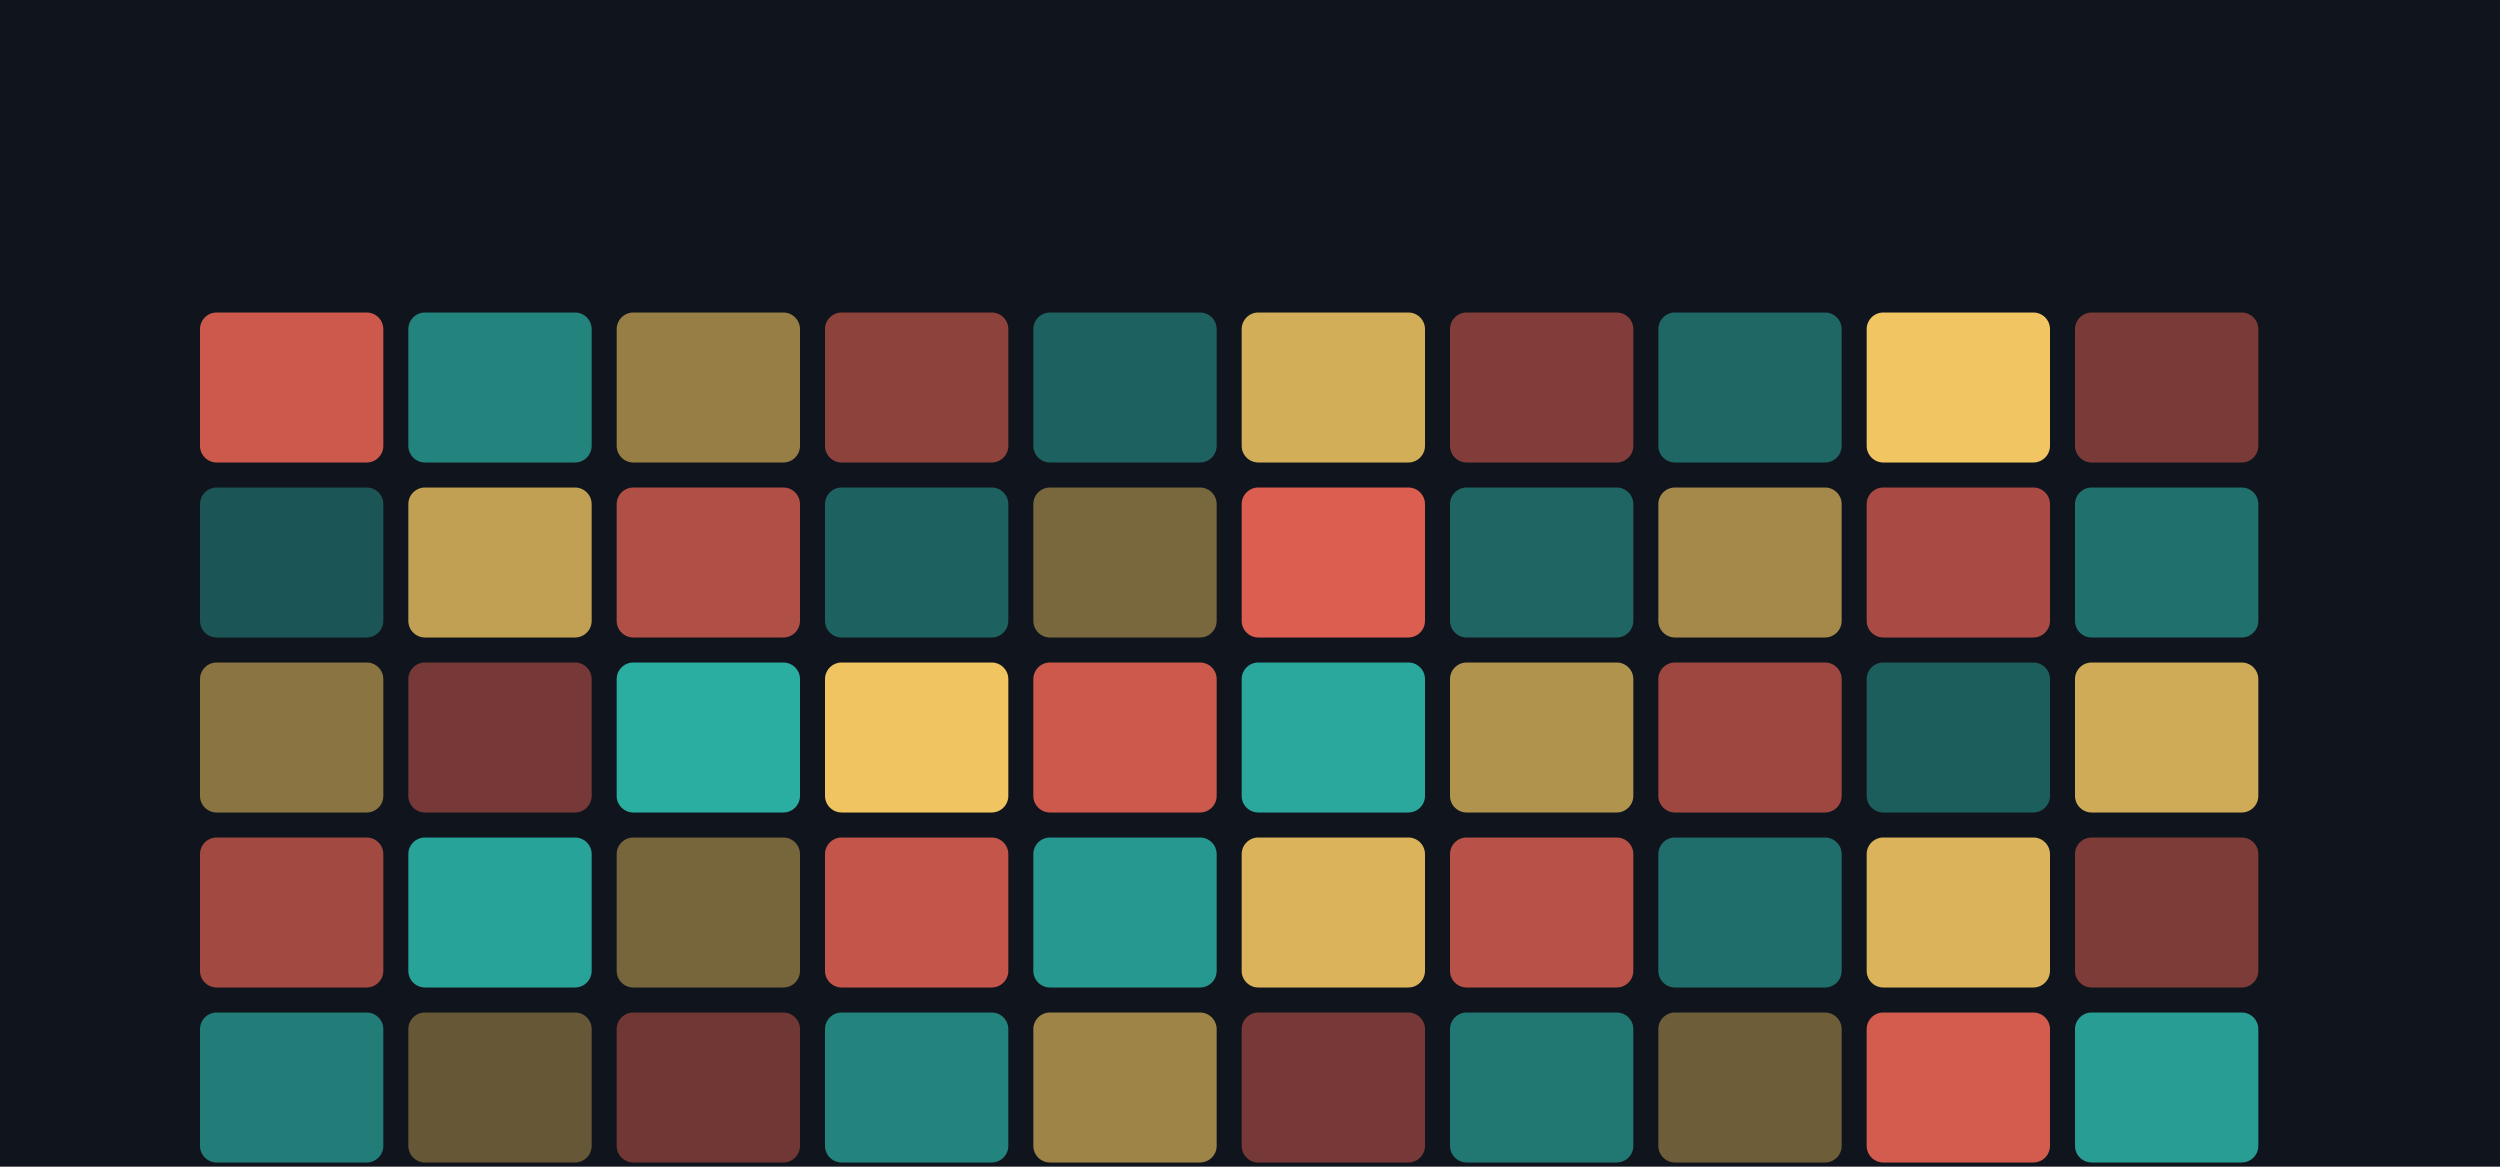
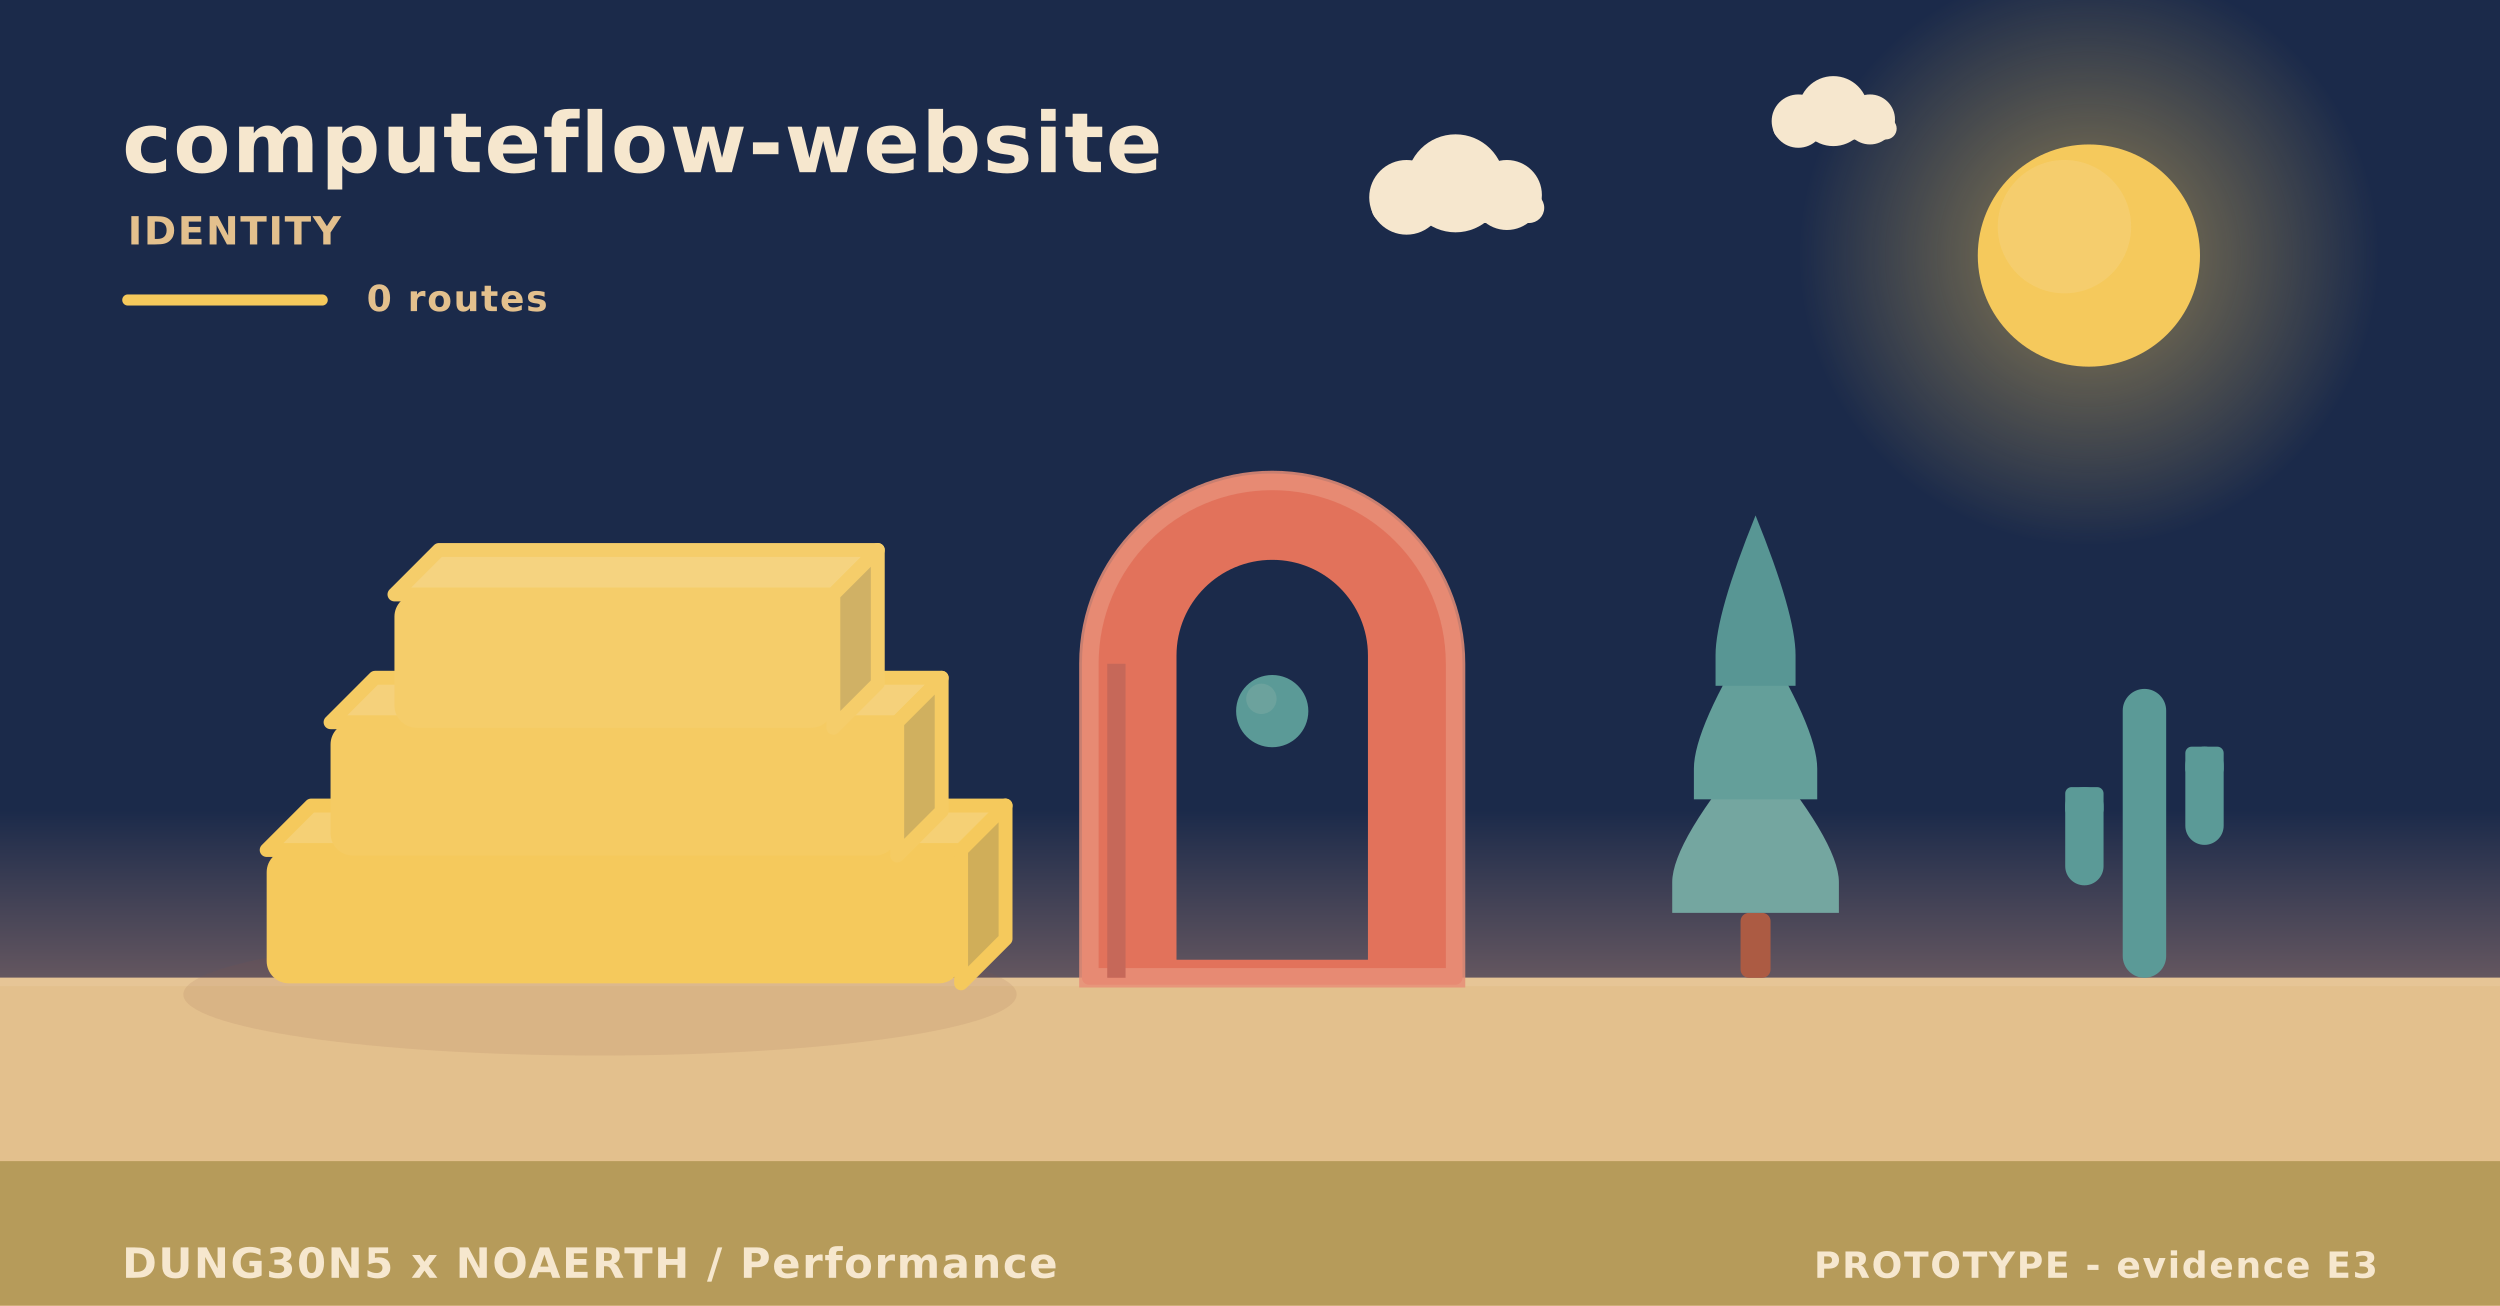
- <svg xmlns="http://www.w3.org/2000/svg" viewBox="0 0 1200 560" width="1200" height="560" role="img" aria-label="computeflow-website hero">
-   <rect width="1200" height="560" fill="#10141c" />
-   <defs>
-     <linearGradient id="gh" x1="0" y1="0" x2="1" y2="1">
-       <stop offset="0%" stop-color="#ff6b5a" />
-       <stop offset="100%" stop-color="#2ec4b6" />
-     </linearGradient>
-   </defs>
-   <rect x="96.00" y="150.00" width="88.00" height="72.00" rx="8.00" fill="#ff6b5a" opacity="0.79" />
-   <rect x="196.00" y="150.00" width="88.00" height="72.00" rx="8.00" fill="#2ec4b6" opacity="0.63" />
-   <rect x="296.00" y="150.00" width="88.00" height="72.00" rx="8.00" fill="#ffd166" opacity="0.56" />
-   <rect x="396.00" y="150.00" width="88.00" height="72.00" rx="8.00" fill="#ff6b5a" opacity="0.52" />
-   <rect x="496.00" y="150.00" width="88.00" height="72.00" rx="8.00" fill="#2ec4b6" opacity="0.44" />
-   <rect x="596.00" y="150.00" width="88.00" height="72.00" rx="8.00" fill="#ffd166" opacity="0.81" />
-   <rect x="696.00" y="150.00" width="88.00" height="72.00" rx="8.00" fill="#ff6b5a" opacity="0.48" />
-   <rect x="796.00" y="150.00" width="88.00" height="72.00" rx="8.00" fill="#2ec4b6" opacity="0.47" />
-   <rect x="896.00" y="150.00" width="88.00" height="72.00" rx="8.00" fill="#ffd166" opacity="0.94" />
-   <rect x="996.00" y="150.00" width="88.00" height="72.00" rx="8.00" fill="#ff6b5a" opacity="0.44" />
-   <rect x="96.00" y="234.00" width="88.00" height="72.00" rx="8.00" fill="#2ec4b6" opacity="0.37" />
-   <rect x="196.00" y="234.00" width="88.00" height="72.00" rx="8.00" fill="#ffd166" opacity="0.74" />
-   <rect x="296.00" y="234.00" width="88.00" height="72.00" rx="8.00" fill="#ff6b5a" opacity="0.67" />
-   <rect x="396.00" y="234.00" width="88.00" height="72.00" rx="8.00" fill="#2ec4b6" opacity="0.44" />
-   <rect x="496.00" y="234.00" width="88.00" height="72.00" rx="8.00" fill="#ffd166" opacity="0.44" />
-   <rect x="596.00" y="234.00" width="88.00" height="72.00" rx="8.00" fill="#ff6b5a" opacity="0.85" />
-   <rect x="696.00" y="234.00" width="88.00" height="72.00" rx="8.00" fill="#2ec4b6" opacity="0.46" />
-   <rect x="796.00" y="234.00" width="88.00" height="72.00" rx="8.00" fill="#ffd166" opacity="0.62" />
-   <rect x="896.00" y="234.00" width="88.00" height="72.00" rx="8.00" fill="#ff6b5a" opacity="0.64" />
-   <rect x="996.00" y="234.00" width="88.00" height="72.00" rx="8.00" fill="#2ec4b6" opacity="0.53" />
-   <rect x="96.00" y="318.00" width="88.00" height="72.00" rx="8.00" fill="#ffd166" opacity="0.51" />
-   <rect x="196.00" y="318.00" width="88.00" height="72.00" rx="8.00" fill="#ff6b5a" opacity="0.43" />
-   <rect x="296.00" y="318.00" width="88.00" height="72.00" rx="8.00" fill="#2ec4b6" opacity="0.87" />
-   <rect x="396.00" y="318.00" width="88.00" height="72.00" rx="8.00" fill="#ffd166" opacity="0.93" />
-   <rect x="496.00" y="318.00" width="88.00" height="72.00" rx="8.00" fill="#ff6b5a" opacity="0.79" />
-   <rect x="596.00" y="318.00" width="88.00" height="72.00" rx="8.00" fill="#2ec4b6" opacity="0.84" />
-   <rect x="696.00" y="318.00" width="88.00" height="72.00" rx="8.00" fill="#ffd166" opacity="0.67" />
-   <rect x="796.00" y="318.00" width="88.00" height="72.00" rx="8.00" fill="#ff6b5a" opacity="0.59" />
-   <rect x="896.00" y="318.00" width="88.00" height="72.00" rx="8.00" fill="#2ec4b6" opacity="0.42" />
-   <rect x="996.00" y="318.00" width="88.00" height="72.00" rx="8.00" fill="#ffd166" opacity="0.80" />
-   <rect x="96.00" y="402.00" width="88.00" height="72.00" rx="8.00" fill="#ff6b5a" opacity="0.61" />
-   <rect x="196.00" y="402.00" width="88.00" height="72.00" rx="8.00" fill="#2ec4b6" opacity="0.81" />
-   <rect x="296.00" y="402.00" width="88.00" height="72.00" rx="8.00" fill="#ffd166" opacity="0.43" />
-   <rect x="396.00" y="402.00" width="88.00" height="72.00" rx="8.00" fill="#ff6b5a" opacity="0.75" />
-   <rect x="496.00" y="402.00" width="88.00" height="72.00" rx="8.00" fill="#2ec4b6" opacity="0.75" />
-   <rect x="596.00" y="402.00" width="88.00" height="72.00" rx="8.00" fill="#ffd166" opacity="0.84" />
-   <rect x="696.00" y="402.00" width="88.00" height="72.00" rx="8.00" fill="#ff6b5a" opacity="0.70" />
-   <rect x="796.00" y="402.00" width="88.00" height="72.00" rx="8.00" fill="#2ec4b6" opacity="0.51" />
-   <rect x="896.00" y="402.00" width="88.00" height="72.00" rx="8.00" fill="#ffd166" opacity="0.84" />
-   <rect x="996.00" y="402.00" width="88.00" height="72.00" rx="8.00" fill="#ff6b5a" opacity="0.46" />
-   <rect x="96.00" y="486.00" width="88.00" height="72.00" rx="8.00" fill="#2ec4b6" opacity="0.59" />
-   <rect x="196.00" y="486.00" width="88.00" height="72.00" rx="8.00" fill="#ffd166" opacity="0.36" />
-   <rect x="296.00" y="486.00" width="88.00" height="72.00" rx="8.00" fill="#ff6b5a" opacity="0.40" />
-   <rect x="396.00" y="486.00" width="88.00" height="72.00" rx="8.00" fill="#2ec4b6" opacity="0.63" />
-   <rect x="496.00" y="486.00" width="88.00" height="72.00" rx="8.00" fill="#ffd166" opacity="0.59" />
-   <rect x="596.00" y="486.00" width="88.00" height="72.00" rx="8.00" fill="#ff6b5a" opacity="0.43" />
-   <rect x="696.00" y="486.00" width="88.00" height="72.00" rx="8.00" fill="#2ec4b6" opacity="0.56" />
-   <rect x="796.00" y="486.00" width="88.00" height="72.00" rx="8.00" fill="#ffd166" opacity="0.39" />
-   <rect x="896.00" y="486.00" width="88.00" height="72.00" rx="8.00" fill="#ff6b5a" opacity="0.82" />
-   <rect x="996.00" y="486.00" width="88.00" height="72.00" rx="8.00" fill="#2ec4b6" opacity="0.78" />
+ <svg xmlns="http://www.w3.org/2000/svg" width="900" height="470" viewBox="0 0 900 470" role="img" aria-label="computeflow-website - identity">
+   <linearGradient id="skyh" x1="0" y1="0" x2="0" y2="1">
+     <stop offset="0" stop-color="#1b2a4a" />
+     <stop offset="0.62" stop-color="#1b2a4a" />
+     <stop offset="1" stop-color="#f3ad8a" />
+   </linearGradient>
+   <rect width="900" height="470" fill="url(#skyh)" />
+   <radialGradient id="sunh">
+     <stop offset="0.35" stop-color="#f5c95c" stop-opacity="0.34" />
+     <stop offset="1" stop-color="#f5c95c" stop-opacity="0" />
+   </radialGradient>
+   <circle cx="752" cy="92" r="104" fill="url(#sunh)" />
+   <circle cx="752" cy="92" r="40" fill="#f5c95c" />
+   <circle cx="743.2" cy="81.6" r="24" fill="#f5d27e" opacity="0.5" />
+   <g>
+     <circle cx="524" cy="66" r="17.64" fill="#f6e7ce" />
+     <circle cx="506.36" cy="71.04" r="13.44" fill="#f6e7ce" />
+     <circle cx="542.48" cy="70.2" r="12.6" fill="#f6e7ce" />
+     <rect x="493.76" y="69.36" width="62.16" height="10.92" rx="5.46" fill="#f6e7ce" />
+   </g>
+   <g>
+     <circle cx="660" cy="40" r="12.6" fill="#f6e7ce" />
+     <circle cx="647.4" cy="43.6" r="9.6" fill="#f6e7ce" />
+     <circle cx="673.2" cy="43" r="9" fill="#f6e7ce" />
+     <rect x="638.4" y="42.4" width="44.4" height="7.8" rx="3.9" fill="#f6e7ce" />
+   </g>
+   <rect x="0" y="352" width="900" height="118" fill="#e3c08d" />
+   <rect x="0" y="352" width="900" height="3" fill="#e6c596" />
+   <text x="44" y="62" font-family="Verdana,DejaVu Sans,sans-serif" font-size="30" font-weight="700" letter-spacing="0.6" fill="#f6e7ce" text-anchor="start">computeflow-website</text>
+   <text x="46" y="88" font-family="Verdana,DejaVu Sans,sans-serif" font-size="14" font-weight="700" letter-spacing="0.6" fill="#e3c08d" text-anchor="start">IDENTITY</text>
+   <rect x="44" y="106" width="74" height="4" rx="2" fill="#f5c95c" />
+   <text x="132" y="112" font-family="Verdana,DejaVu Sans,sans-serif" font-size="13" font-weight="700" letter-spacing="0.6" fill="#e3c08d" text-anchor="start">0 routes</text>
+   <ellipse cx="216" cy="358" rx="150" ry="22" fill="rgba(138,90,68,0.11)" />
+   <path d="M96,306 L346,306 L362,290 L112,290 Z" fill="#f5d075" stroke="#f5c95c" stroke-width="5" stroke-linejoin="round" />
+   <path d="M346,306 L362,290 L362,338 L346,354 Z" fill="#d0ae59" stroke="#f5c95c" stroke-width="5" stroke-linejoin="round" />
+   <rect x="96" y="306" width="250" height="48" rx="8" fill="#f5c95c" />
+   <path d="M119,260 L323,260 L339,244 L135,244 Z" fill="#f5d17b" stroke="#f5cb63" stroke-width="5" stroke-linejoin="round" />
+   <path d="M323,260 L339,244 L339,292 L323,308 Z" fill="#d0b05f" stroke="#f5cb63" stroke-width="5" stroke-linejoin="round" />
+   <rect x="119" y="260" width="204" height="48" rx="8" fill="#f5cb63" />
+   <path d="M142,214 L300,214 L316,198 L158,198 Z" fill="#f5d380" stroke="#f5cd6a" stroke-width="5" stroke-linejoin="round" />
+   <path d="M300,214 L316,198 L316,246 L300,262 Z" fill="#d0b165" stroke="#f5cd6a" stroke-width="5" stroke-linejoin="round" />
+   <rect x="142" y="214" width="158" height="48" rx="8" fill="#f5cd6a" />
+   <path d="M392,352 L392,238.96 A66,66 0 0 1 524,238.96 L524,352 Z M421.04,348 L421.04,236 A36.96,36.96 0 0 1 494.96,236 L494.96,348 Z" fill="#e2725b" fill-rule="evenodd" stroke="#e2725b" stroke-width="5" stroke-linejoin="round" />
+   <path d="M392,352 L392,238.96 A66,66 0 0 1 524,238.96 L524,352 Z" fill="none" stroke="#e78e77" stroke-width="7" stroke-linecap="round" opacity="0.85" />
+   <rect x="398.6" y="238.96" width="6.6" height="113.04" fill="#c66859" />
+   <circle cx="458" cy="256" r="13" fill="#5b9a97" />
+   <circle cx="454.1" cy="251.58" r="5.46" fill="#7aa9a2" opacity="0.55" />
+   <rect x="626.6" y="328.64" width="10.8" height="23.36" rx="3" fill="#ac5b43" />
+   <path d="M632,267.32 Q602,302.89 602,317.6 Q602,328.64 602,328.64 L662,328.64 Q662,328.64 662,317.6 Q662,302.89 632,267.32 Z" fill="#74a6a0" />
+   <path d="M632,226.44 Q609.8,262.01 609.8,276.72 Q609.8,287.76 609.8,287.76 L654.2,287.76 Q654.2,287.76 654.2,276.72 Q654.2,262.01 632,226.44 Z" fill="#649f9a" />
+   <path d="M632,185.56 Q617.6,221.13 617.6,235.84 Q617.6,246.88 617.6,246.88 L646.4,246.88 Q646.4,246.88 646.4,235.84 Q646.4,221.13 632,185.56 Z" fill="#589694" />
+   <rect x="764.18" y="248" width="15.64" height="104" rx="7.82" fill="#5b9a97" />
+   <rect x="743.48" y="283.36" width="13.8" height="35.36" rx="6.9" fill="#5b9a97" />
+   <rect x="743.48" y="283.36" width="13.8" height="10.4" rx="2.3" fill="#5b9a97" />
+   <rect x="786.72" y="268.8" width="13.8" height="35.36" rx="6.9" fill="#5b9a97" />
+   <rect x="786.72" y="268.8" width="13.8" height="10.4" rx="2.3" fill="#5b9a97" />
+   <rect x="0" y="418" width="900" height="52" rx="0" fill="#b49957" opacity="0.94" />
+   <text x="44" y="460" font-family="Verdana,DejaVu Sans,sans-serif" font-size="15" font-weight="700" letter-spacing="0.6" fill="#f6e7ce" text-anchor="start">DUNG30N5 x NOAERTH  /  Performance</text>
+   <text x="856" y="460" font-family="Verdana,DejaVu Sans,sans-serif" font-size="13" font-weight="700" letter-spacing="0.6" fill="#f6e7ce" text-anchor="end">PROTOTYPE  -  evidence E3</text>
</svg>
